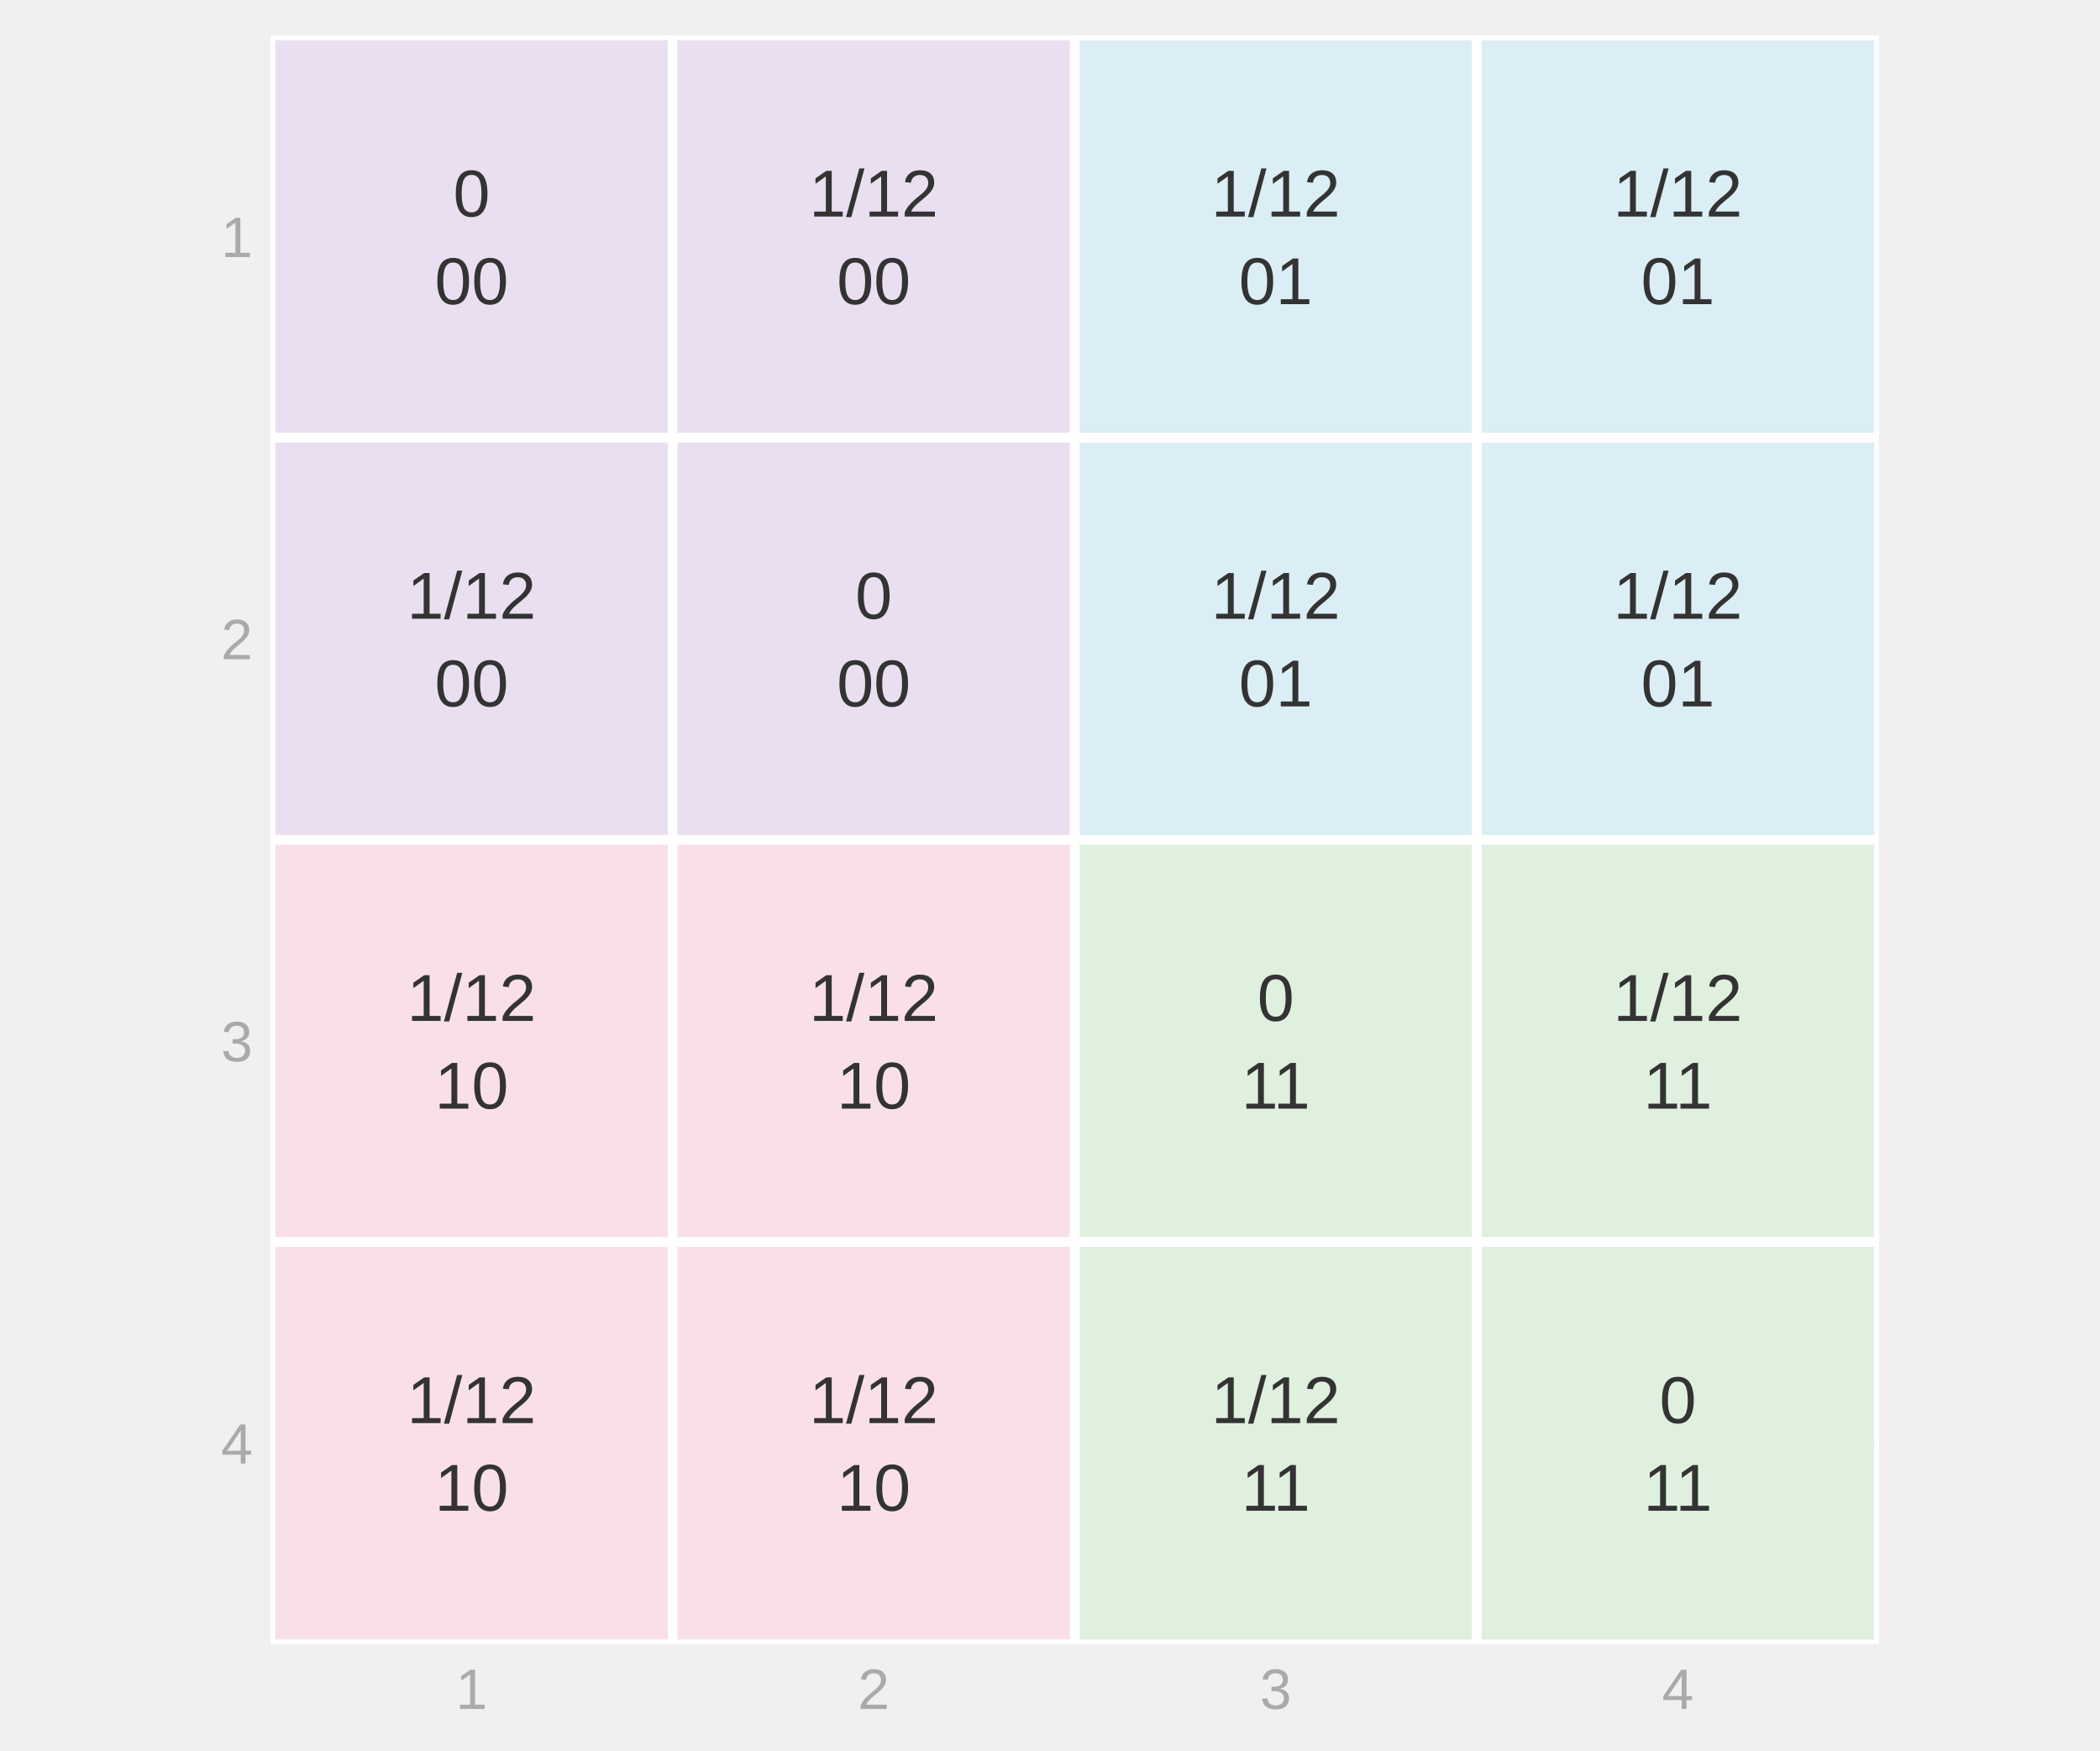
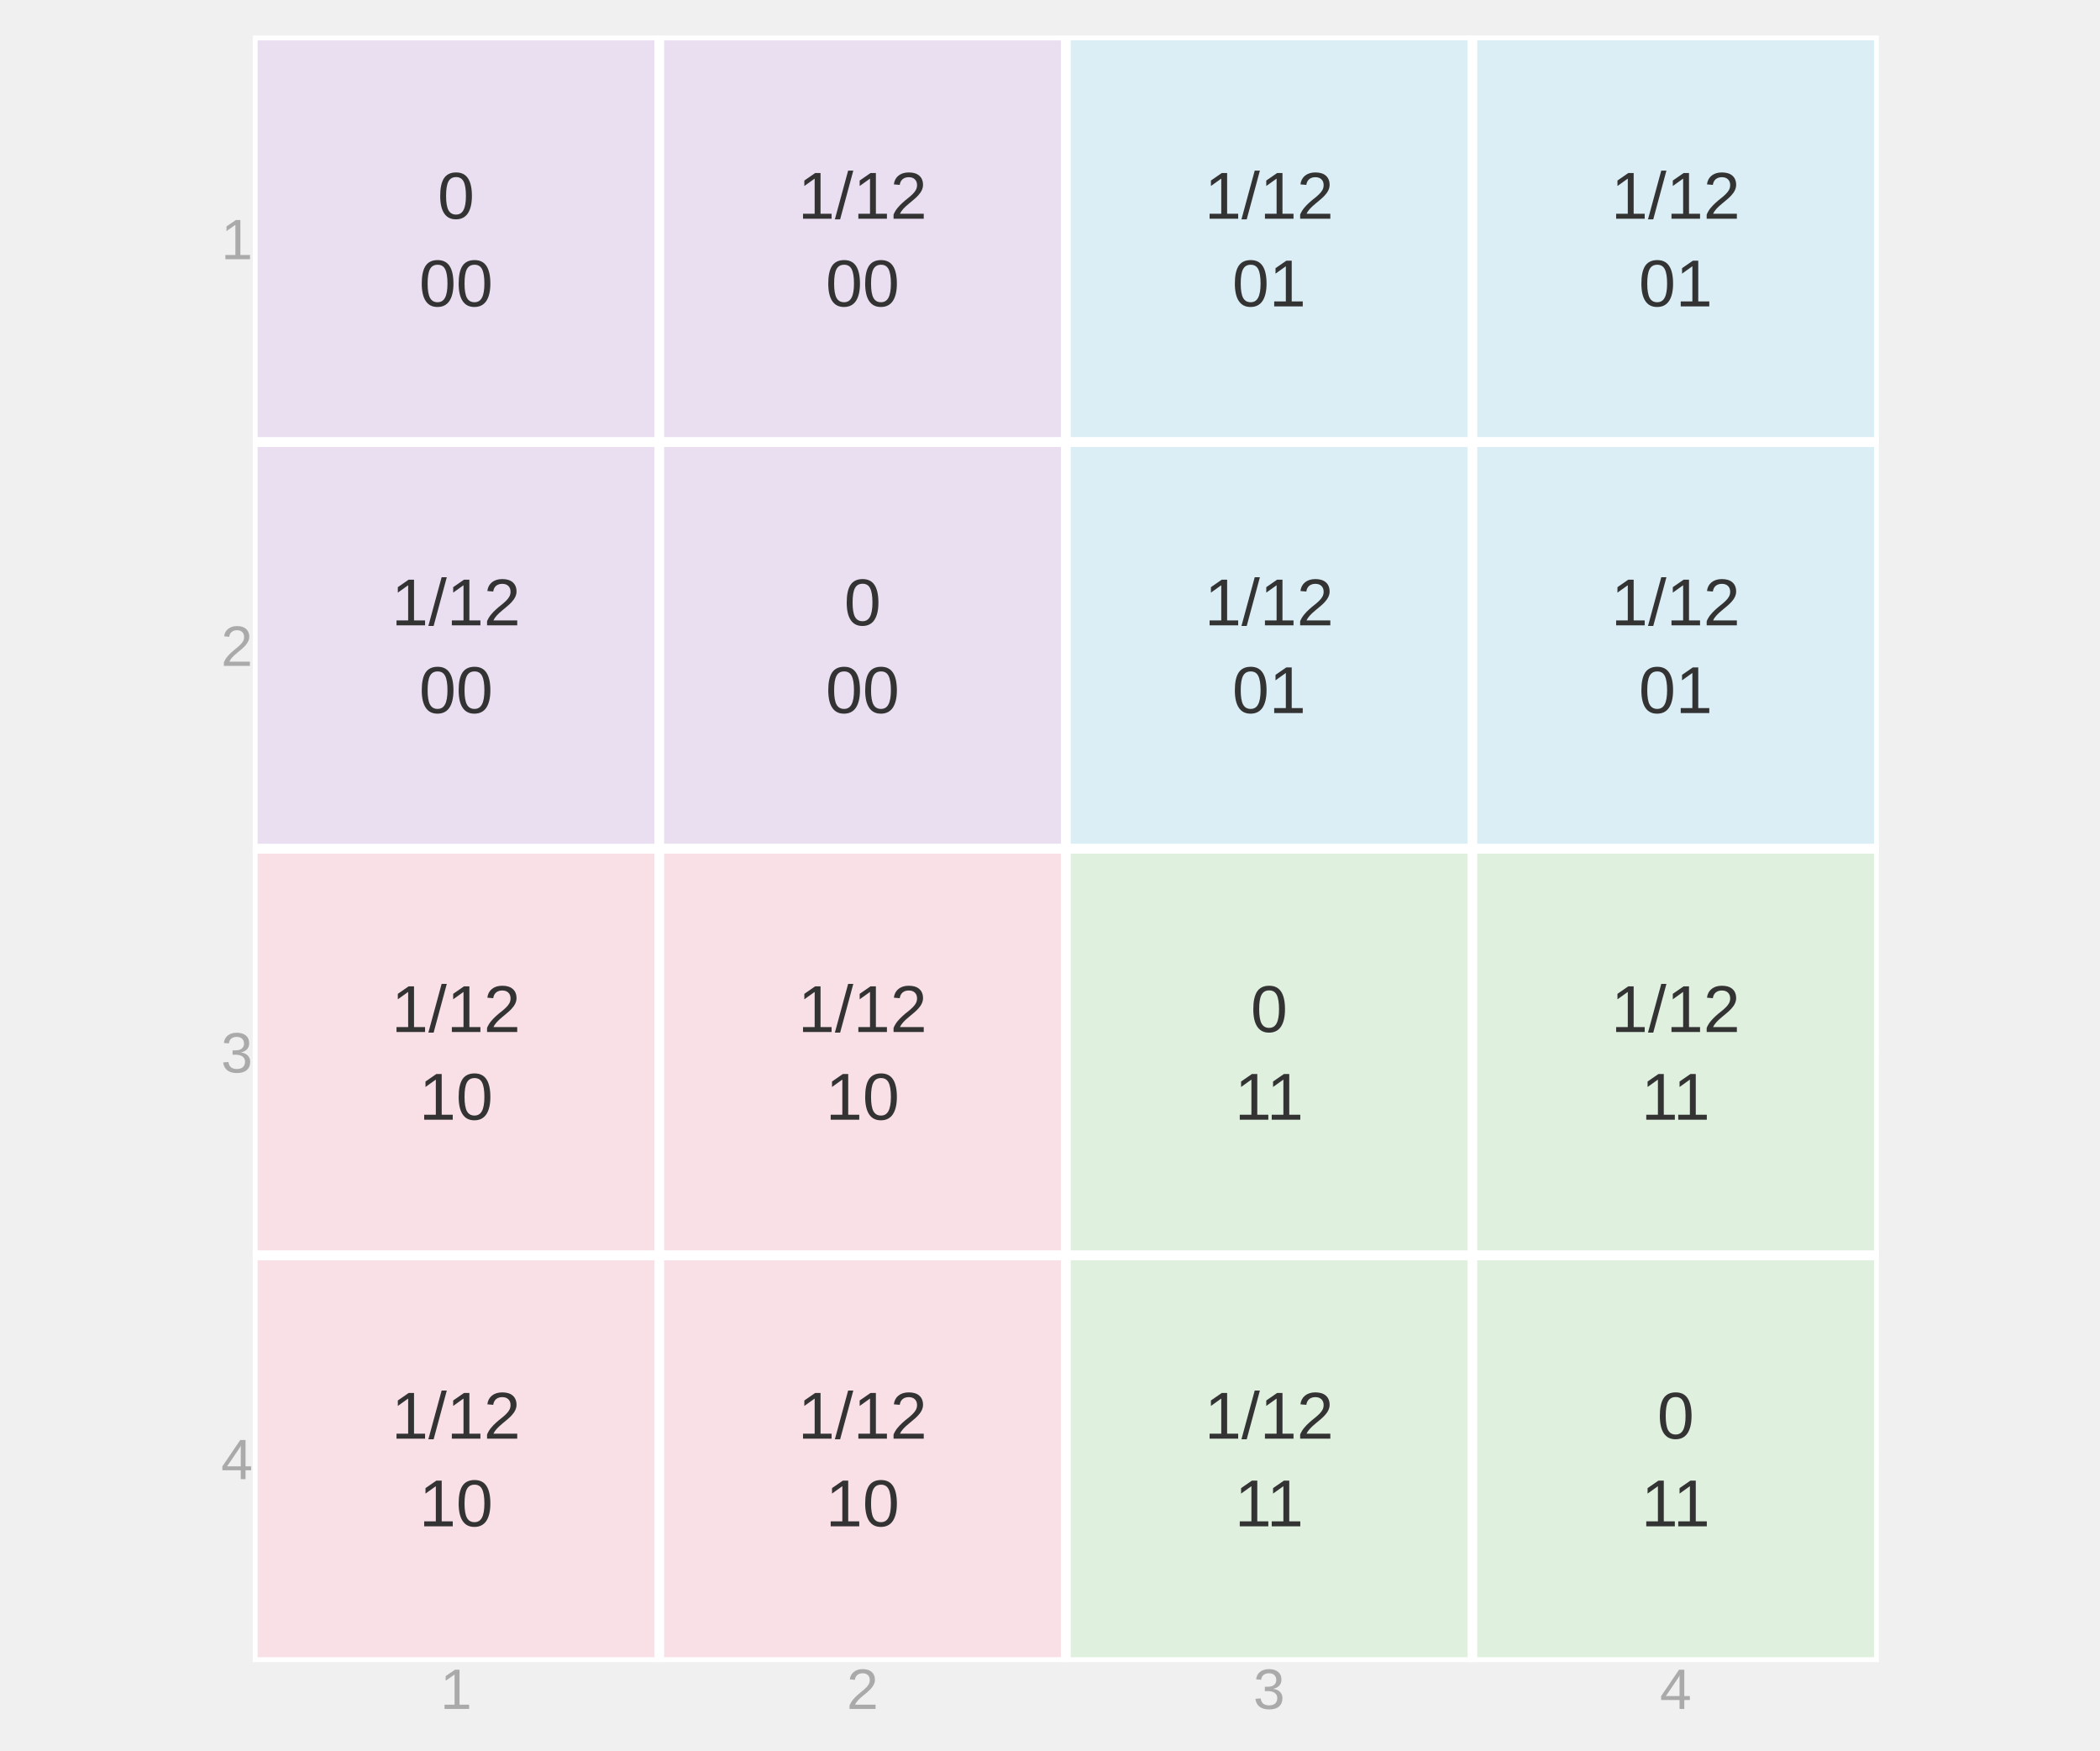
<svg xmlns="http://www.w3.org/2000/svg" width="324.00pt" height="270.00pt" viewBox="0 0 324.00 270.00">
  <g class="svglite">
    <defs>
      <style type="text/css">
    .svglite line, .svglite polyline, .svglite polygon, .svglite path, .svglite rect, .svglite circle {
      fill: none;
      stroke: #000000;
      stroke-linecap: round;
      stroke-linejoin: round;
      stroke-miterlimit: 10.00;
    }
    .svglite text {
      white-space: pre;
    }
    .svglite g.glyphgroup path {
      fill: inherit;
      stroke: none;
    }
  </style>
    </defs>
    <rect width="100%" height="100%" style="stroke: none; fill: none;" />
    <defs>
      <clipPath id="cpMC4wMHwzMjQuMDB8MC4wMHwyNzAuMDA=">
        <rect x="0.00" y="0.00" width="324.00" height="270.00" />
      </clipPath>
    </defs>
    <g clip-path="url(#cpMC4wMHwzMjQuMDB8MC4wMHwyNzAuMDA=)">
</g>
    <defs>
      <clipPath id="cpMjguNjN8Mjk1LjM3fDAuMDB8MjcwLjAw">
        <rect x="28.63" y="0.00" width="266.74" height="270.00" />
      </clipPath>
    </defs>
    <g clip-path="url(#cpMjguNjN8Mjk1LjM3fDAuMDB8MjcwLjAw)">
      <rect x="28.63" y="0.00" width="266.74" height="270.00" style="stroke-width: 1.07; stroke: none;" />
    </g>
    <g clip-path="url(#cpMC4wMHwzMjQuMDB8MC4wMHwyNzAuMDA=)">
</g>
    <defs>
-       <clipPath id="cpNDEuNzR8Mjg5Ljg5fDUuNDh8MjUzLjYz">
-         <rect x="41.74" y="5.48" width="248.15" height="248.15" />
+       <clipPath id="cpMzkuMDB8Mjg5Ljg5fDUuNDh8MjU2LjM3">
+         <rect x="39.00" y="5.48" width="250.89" height="250.89" />
      </clipPath>
    </defs>
-     <g clip-path="url(#cpNDEuNzR8Mjg5Ljg5fDUuNDh8MjUzLjYz)">
-       <rect x="41.74" y="5.48" width="248.15" height="248.15" style="stroke-width: 1.07; stroke: none;" />
-       <polyline points="41.74,5.48 289.89,5.48 " style="stroke-width: 0.53; stroke: #FFFFFF; stroke-linecap: butt;" />
-       <polyline points="41.74,67.52 289.89,67.52 " style="stroke-width: 0.53; stroke: #FFFFFF; stroke-linecap: butt;" />
-       <polyline points="41.74,129.55 289.89,129.55 " style="stroke-width: 0.53; stroke: #FFFFFF; stroke-linecap: butt;" />
-       <polyline points="41.74,191.59 289.89,191.59 " style="stroke-width: 0.53; stroke: #FFFFFF; stroke-linecap: butt;" />
-       <polyline points="41.74,253.63 289.89,253.63 " style="stroke-width: 0.53; stroke: #FFFFFF; stroke-linecap: butt;" />
-       <polyline points="41.74,253.63 41.74,5.48 " style="stroke-width: 0.53; stroke: #FFFFFF; stroke-linecap: butt;" />
-       <polyline points="103.78,253.63 103.78,5.48 " style="stroke-width: 0.53; stroke: #FFFFFF; stroke-linecap: butt;" />
-       <polyline points="165.82,253.63 165.82,5.48 " style="stroke-width: 0.53; stroke: #FFFFFF; stroke-linecap: butt;" />
-       <polyline points="227.85,253.63 227.85,5.48 " style="stroke-width: 0.53; stroke: #FFFFFF; stroke-linecap: butt;" />
-       <polyline points="289.89,253.63 289.89,5.48 " style="stroke-width: 0.53; stroke: #FFFFFF; stroke-linecap: butt;" />
-       <polyline points="41.74,36.50 289.89,36.50 " style="stroke-width: 1.07; stroke: #FFFFFF; stroke-linecap: butt;" />
-       <polyline points="41.74,98.54 289.89,98.54 " style="stroke-width: 1.07; stroke: #FFFFFF; stroke-linecap: butt;" />
-       <polyline points="41.74,160.57 289.89,160.57 " style="stroke-width: 1.07; stroke: #FFFFFF; stroke-linecap: butt;" />
-       <polyline points="41.74,222.61 289.89,222.61 " style="stroke-width: 1.07; stroke: #FFFFFF; stroke-linecap: butt;" />
-       <polyline points="72.76,253.63 72.76,5.48 " style="stroke-width: 1.07; stroke: #FFFFFF; stroke-linecap: butt;" />
-       <polyline points="134.80,253.63 134.80,5.48 " style="stroke-width: 1.07; stroke: #FFFFFF; stroke-linecap: butt;" />
-       <polyline points="196.83,253.63 196.83,5.48 " style="stroke-width: 1.07; stroke: #FFFFFF; stroke-linecap: butt;" />
-       <polyline points="258.87,253.63 258.87,5.48 " style="stroke-width: 1.07; stroke: #FFFFFF; stroke-linecap: butt;" />
-       <rect x="41.74" y="5.48" width="62.04" height="62.04" style="stroke-width: 1.49; stroke: #FFFFFF; stroke-linecap: butt; stroke-linejoin: miter; fill: #EADFF1;" />
-       <rect x="41.74" y="67.52" width="62.04" height="62.04" style="stroke-width: 1.49; stroke: #FFFFFF; stroke-linecap: butt; stroke-linejoin: miter; fill: #EADFF1;" />
-       <rect x="41.74" y="129.55" width="62.04" height="62.04" style="stroke-width: 1.49; stroke: #FFFFFF; stroke-linecap: butt; stroke-linejoin: miter; fill: #F9E0E7;" />
-       <rect x="41.74" y="191.59" width="62.04" height="62.04" style="stroke-width: 1.49; stroke: #FFFFFF; stroke-linecap: butt; stroke-linejoin: miter; fill: #F9E0E7;" />
-       <rect x="103.78" y="5.48" width="62.04" height="62.04" style="stroke-width: 1.49; stroke: #FFFFFF; stroke-linecap: butt; stroke-linejoin: miter; fill: #EADFF1;" />
-       <rect x="103.78" y="67.52" width="62.04" height="62.04" style="stroke-width: 1.49; stroke: #FFFFFF; stroke-linecap: butt; stroke-linejoin: miter; fill: #EADFF1;" />
-       <rect x="103.78" y="129.55" width="62.04" height="62.04" style="stroke-width: 1.49; stroke: #FFFFFF; stroke-linecap: butt; stroke-linejoin: miter; fill: #F9E0E7;" />
-       <rect x="103.78" y="191.59" width="62.04" height="62.04" style="stroke-width: 1.49; stroke: #FFFFFF; stroke-linecap: butt; stroke-linejoin: miter; fill: #F9E0E7;" />
-       <rect x="165.82" y="5.48" width="62.04" height="62.04" style="stroke-width: 1.49; stroke: #FFFFFF; stroke-linecap: butt; stroke-linejoin: miter; fill: #DBEEF5;" />
-       <rect x="165.82" y="67.52" width="62.04" height="62.04" style="stroke-width: 1.49; stroke: #FFFFFF; stroke-linecap: butt; stroke-linejoin: miter; fill: #DBEEF5;" />
-       <rect x="165.82" y="129.55" width="62.04" height="62.04" style="stroke-width: 1.49; stroke: #FFFFFF; stroke-linecap: butt; stroke-linejoin: miter; fill: #DFF0DF;" />
-       <rect x="165.82" y="191.59" width="62.04" height="62.04" style="stroke-width: 1.49; stroke: #FFFFFF; stroke-linecap: butt; stroke-linejoin: miter; fill: #DFF0DF;" />
-       <rect x="227.85" y="5.48" width="62.04" height="62.04" style="stroke-width: 1.49; stroke: #FFFFFF; stroke-linecap: butt; stroke-linejoin: miter; fill: #DBEEF5;" />
-       <rect x="227.85" y="67.52" width="62.04" height="62.04" style="stroke-width: 1.49; stroke: #FFFFFF; stroke-linecap: butt; stroke-linejoin: miter; fill: #DBEEF5;" />
-       <rect x="227.85" y="129.55" width="62.04" height="62.04" style="stroke-width: 1.49; stroke: #FFFFFF; stroke-linecap: butt; stroke-linejoin: miter; fill: #DFF0DF;" />
-       <rect x="227.85" y="191.59" width="62.04" height="62.04" style="stroke-width: 1.49; stroke: #FFFFFF; stroke-linecap: butt; stroke-linejoin: miter; fill: #DFF0DF;" />
-       <text x="72.76" y="33.40" text-anchor="middle" style="font-size: 10.24px;fill: #333333; font-family: &quot;Arial&quot;;" textLength="5.69px" lengthAdjust="spacingAndGlyphs">0</text>
-       <text x="72.76" y="46.92" text-anchor="middle" style="font-size: 10.24px;fill: #333333; font-family: &quot;Arial&quot;;" textLength="11.38px" lengthAdjust="spacingAndGlyphs">00</text>
-       <text x="72.76" y="95.44" text-anchor="middle" style="font-size: 10.24px;fill: #333333; font-family: &quot;Arial&quot;;" textLength="19.91px" lengthAdjust="spacingAndGlyphs">1/12</text>
-       <text x="72.76" y="108.96" text-anchor="middle" style="font-size: 10.24px;fill: #333333; font-family: &quot;Arial&quot;;" textLength="11.38px" lengthAdjust="spacingAndGlyphs">00</text>
-       <text x="72.76" y="157.47" text-anchor="middle" style="font-size: 10.24px;fill: #333333; font-family: &quot;Arial&quot;;" textLength="19.91px" lengthAdjust="spacingAndGlyphs">1/12</text>
-       <text x="72.76" y="171.00" text-anchor="middle" style="font-size: 10.24px;fill: #333333; font-family: &quot;Arial&quot;;" textLength="11.38px" lengthAdjust="spacingAndGlyphs">10</text>
-       <text x="72.76" y="219.51" text-anchor="middle" style="font-size: 10.24px;fill: #333333; font-family: &quot;Arial&quot;;" textLength="19.91px" lengthAdjust="spacingAndGlyphs">1/12</text>
-       <text x="72.76" y="233.03" text-anchor="middle" style="font-size: 10.24px;fill: #333333; font-family: &quot;Arial&quot;;" textLength="11.38px" lengthAdjust="spacingAndGlyphs">10</text>
-       <text x="134.80" y="33.40" text-anchor="middle" style="font-size: 10.24px;fill: #333333; font-family: &quot;Arial&quot;;" textLength="19.91px" lengthAdjust="spacingAndGlyphs">1/12</text>
-       <text x="134.80" y="46.92" text-anchor="middle" style="font-size: 10.24px;fill: #333333; font-family: &quot;Arial&quot;;" textLength="11.38px" lengthAdjust="spacingAndGlyphs">00</text>
-       <text x="134.80" y="95.44" text-anchor="middle" style="font-size: 10.24px;fill: #333333; font-family: &quot;Arial&quot;;" textLength="5.69px" lengthAdjust="spacingAndGlyphs">0</text>
-       <text x="134.80" y="108.96" text-anchor="middle" style="font-size: 10.24px;fill: #333333; font-family: &quot;Arial&quot;;" textLength="11.38px" lengthAdjust="spacingAndGlyphs">00</text>
-       <text x="134.80" y="157.47" text-anchor="middle" style="font-size: 10.24px;fill: #333333; font-family: &quot;Arial&quot;;" textLength="19.91px" lengthAdjust="spacingAndGlyphs">1/12</text>
-       <text x="134.80" y="171.00" text-anchor="middle" style="font-size: 10.24px;fill: #333333; font-family: &quot;Arial&quot;;" textLength="11.38px" lengthAdjust="spacingAndGlyphs">10</text>
-       <text x="134.80" y="219.51" text-anchor="middle" style="font-size: 10.24px;fill: #333333; font-family: &quot;Arial&quot;;" textLength="19.91px" lengthAdjust="spacingAndGlyphs">1/12</text>
-       <text x="134.80" y="233.03" text-anchor="middle" style="font-size: 10.24px;fill: #333333; font-family: &quot;Arial&quot;;" textLength="11.38px" lengthAdjust="spacingAndGlyphs">10</text>
-       <text x="196.83" y="33.40" text-anchor="middle" style="font-size: 10.24px;fill: #333333; font-family: &quot;Arial&quot;;" textLength="19.91px" lengthAdjust="spacingAndGlyphs">1/12</text>
-       <text x="196.83" y="46.92" text-anchor="middle" style="font-size: 10.24px;fill: #333333; font-family: &quot;Arial&quot;;" textLength="11.38px" lengthAdjust="spacingAndGlyphs">01</text>
-       <text x="196.83" y="95.44" text-anchor="middle" style="font-size: 10.24px;fill: #333333; font-family: &quot;Arial&quot;;" textLength="19.91px" lengthAdjust="spacingAndGlyphs">1/12</text>
-       <text x="196.83" y="108.96" text-anchor="middle" style="font-size: 10.24px;fill: #333333; font-family: &quot;Arial&quot;;" textLength="11.38px" lengthAdjust="spacingAndGlyphs">01</text>
-       <text x="196.83" y="157.47" text-anchor="middle" style="font-size: 10.24px;fill: #333333; font-family: &quot;Arial&quot;;" textLength="5.69px" lengthAdjust="spacingAndGlyphs">0</text>
-       <text x="196.83" y="171.00" text-anchor="middle" style="font-size: 10.24px;fill: #333333; font-family: &quot;Arial&quot;;" textLength="10.61px" lengthAdjust="spacingAndGlyphs">11</text>
-       <text x="196.83" y="219.51" text-anchor="middle" style="font-size: 10.24px;fill: #333333; font-family: &quot;Arial&quot;;" textLength="19.91px" lengthAdjust="spacingAndGlyphs">1/12</text>
-       <text x="196.83" y="233.03" text-anchor="middle" style="font-size: 10.24px;fill: #333333; font-family: &quot;Arial&quot;;" textLength="10.61px" lengthAdjust="spacingAndGlyphs">11</text>
-       <text x="258.87" y="33.40" text-anchor="middle" style="font-size: 10.24px;fill: #333333; font-family: &quot;Arial&quot;;" textLength="19.91px" lengthAdjust="spacingAndGlyphs">1/12</text>
-       <text x="258.87" y="46.92" text-anchor="middle" style="font-size: 10.24px;fill: #333333; font-family: &quot;Arial&quot;;" textLength="11.38px" lengthAdjust="spacingAndGlyphs">01</text>
-       <text x="258.87" y="95.44" text-anchor="middle" style="font-size: 10.24px;fill: #333333; font-family: &quot;Arial&quot;;" textLength="19.91px" lengthAdjust="spacingAndGlyphs">1/12</text>
-       <text x="258.87" y="108.96" text-anchor="middle" style="font-size: 10.24px;fill: #333333; font-family: &quot;Arial&quot;;" textLength="11.38px" lengthAdjust="spacingAndGlyphs">01</text>
-       <text x="258.87" y="157.47" text-anchor="middle" style="font-size: 10.24px;fill: #333333; font-family: &quot;Arial&quot;;" textLength="19.91px" lengthAdjust="spacingAndGlyphs">1/12</text>
-       <text x="258.87" y="171.00" text-anchor="middle" style="font-size: 10.24px;fill: #333333; font-family: &quot;Arial&quot;;" textLength="10.61px" lengthAdjust="spacingAndGlyphs">11</text>
-       <text x="258.87" y="219.51" text-anchor="middle" style="font-size: 10.24px;fill: #333333; font-family: &quot;Arial&quot;;" textLength="5.69px" lengthAdjust="spacingAndGlyphs">0</text>
-       <text x="258.87" y="233.03" text-anchor="middle" style="font-size: 10.24px;fill: #333333; font-family: &quot;Arial&quot;;" textLength="10.61px" lengthAdjust="spacingAndGlyphs">11</text>
+     <g clip-path="url(#cpMzkuMDB8Mjg5Ljg5fDUuNDh8MjU2LjM3)">
+       <rect x="39.00" y="5.48" width="250.89" height="250.89" style="stroke-width: 1.07; stroke: none;" />
+       <polyline points="39.00,5.48 289.89,5.48 " style="stroke-width: 0.53; stroke: #FFFFFF; stroke-linecap: butt;" />
+       <polyline points="39.00,68.20 289.89,68.20 " style="stroke-width: 0.53; stroke: #FFFFFF; stroke-linecap: butt;" />
+       <polyline points="39.00,130.92 289.89,130.92 " style="stroke-width: 0.53; stroke: #FFFFFF; stroke-linecap: butt;" />
+       <polyline points="39.00,193.65 289.89,193.65 " style="stroke-width: 0.53; stroke: #FFFFFF; stroke-linecap: butt;" />
+       <polyline points="39.00,256.37 289.89,256.37 " style="stroke-width: 0.53; stroke: #FFFFFF; stroke-linecap: butt;" />
+       <polyline points="39.00,256.37 39.00,5.48 " style="stroke-width: 0.53; stroke: #FFFFFF; stroke-linecap: butt;" />
+       <polyline points="101.72,256.37 101.72,5.48 " style="stroke-width: 0.53; stroke: #FFFFFF; stroke-linecap: butt;" />
+       <polyline points="164.45,256.37 164.45,5.48 " style="stroke-width: 0.53; stroke: #FFFFFF; stroke-linecap: butt;" />
+       <polyline points="227.17,256.37 227.17,5.48 " style="stroke-width: 0.53; stroke: #FFFFFF; stroke-linecap: butt;" />
+       <polyline points="289.89,256.37 289.89,5.48 " style="stroke-width: 0.53; stroke: #FFFFFF; stroke-linecap: butt;" />
+       <polyline points="39.00,36.84 289.89,36.84 " style="stroke-width: 1.07; stroke: #FFFFFF; stroke-linecap: butt;" />
+       <polyline points="39.00,99.56 289.89,99.56 " style="stroke-width: 1.07; stroke: #FFFFFF; stroke-linecap: butt;" />
+       <polyline points="39.00,162.29 289.89,162.29 " style="stroke-width: 1.07; stroke: #FFFFFF; stroke-linecap: butt;" />
+       <polyline points="39.00,225.01 289.89,225.01 " style="stroke-width: 1.07; stroke: #FFFFFF; stroke-linecap: butt;" />
+       <polyline points="70.36,256.37 70.36,5.48 " style="stroke-width: 1.07; stroke: #FFFFFF; stroke-linecap: butt;" />
+       <polyline points="133.08,256.37 133.08,5.48 " style="stroke-width: 1.07; stroke: #FFFFFF; stroke-linecap: butt;" />
+       <polyline points="195.81,256.37 195.81,5.48 " style="stroke-width: 1.07; stroke: #FFFFFF; stroke-linecap: butt;" />
+       <polyline points="258.53,256.37 258.53,5.48 " style="stroke-width: 1.07; stroke: #FFFFFF; stroke-linecap: butt;" />
+       <rect x="39.00" y="5.48" width="62.72" height="62.72" style="stroke-width: 1.49; stroke: #FFFFFF; stroke-linecap: butt; stroke-linejoin: miter; fill: #EADFF1;" />
+       <rect x="39.00" y="68.20" width="62.72" height="62.72" style="stroke-width: 1.49; stroke: #FFFFFF; stroke-linecap: butt; stroke-linejoin: miter; fill: #EADFF1;" />
+       <rect x="39.00" y="130.92" width="62.72" height="62.72" style="stroke-width: 1.49; stroke: #FFFFFF; stroke-linecap: butt; stroke-linejoin: miter; fill: #F9E0E7;" />
+       <rect x="39.00" y="193.65" width="62.72" height="62.72" style="stroke-width: 1.49; stroke: #FFFFFF; stroke-linecap: butt; stroke-linejoin: miter; fill: #F9E0E7;" />
+       <rect x="101.72" y="5.48" width="62.72" height="62.72" style="stroke-width: 1.49; stroke: #FFFFFF; stroke-linecap: butt; stroke-linejoin: miter; fill: #EADFF1;" />
+       <rect x="101.72" y="68.20" width="62.72" height="62.72" style="stroke-width: 1.49; stroke: #FFFFFF; stroke-linecap: butt; stroke-linejoin: miter; fill: #EADFF1;" />
+       <rect x="101.72" y="130.92" width="62.72" height="62.72" style="stroke-width: 1.49; stroke: #FFFFFF; stroke-linecap: butt; stroke-linejoin: miter; fill: #F9E0E7;" />
+       <rect x="101.72" y="193.65" width="62.72" height="62.72" style="stroke-width: 1.49; stroke: #FFFFFF; stroke-linecap: butt; stroke-linejoin: miter; fill: #F9E0E7;" />
+       <rect x="164.45" y="5.48" width="62.72" height="62.72" style="stroke-width: 1.49; stroke: #FFFFFF; stroke-linecap: butt; stroke-linejoin: miter; fill: #DBEEF5;" />
+       <rect x="164.45" y="68.20" width="62.72" height="62.72" style="stroke-width: 1.49; stroke: #FFFFFF; stroke-linecap: butt; stroke-linejoin: miter; fill: #DBEEF5;" />
+       <rect x="164.45" y="130.92" width="62.72" height="62.72" style="stroke-width: 1.49; stroke: #FFFFFF; stroke-linecap: butt; stroke-linejoin: miter; fill: #DFF0DF;" />
+       <rect x="164.45" y="193.65" width="62.72" height="62.72" style="stroke-width: 1.49; stroke: #FFFFFF; stroke-linecap: butt; stroke-linejoin: miter; fill: #DFF0DF;" />
+       <rect x="227.17" y="5.48" width="62.72" height="62.72" style="stroke-width: 1.49; stroke: #FFFFFF; stroke-linecap: butt; stroke-linejoin: miter; fill: #DBEEF5;" />
+       <rect x="227.17" y="68.20" width="62.72" height="62.72" style="stroke-width: 1.49; stroke: #FFFFFF; stroke-linecap: butt; stroke-linejoin: miter; fill: #DBEEF5;" />
+       <rect x="227.17" y="130.92" width="62.72" height="62.72" style="stroke-width: 1.49; stroke: #FFFFFF; stroke-linecap: butt; stroke-linejoin: miter; fill: #DFF0DF;" />
+       <rect x="227.17" y="193.65" width="62.72" height="62.72" style="stroke-width: 1.49; stroke: #FFFFFF; stroke-linecap: butt; stroke-linejoin: miter; fill: #DFF0DF;" />
+       <text x="70.36" y="33.74" text-anchor="middle" style="font-size: 10.24px;fill: #333333; font-family: &quot;Arial&quot;;" textLength="5.69px" lengthAdjust="spacingAndGlyphs">0</text>
+       <text x="70.36" y="47.26" text-anchor="middle" style="font-size: 10.24px;fill: #333333; font-family: &quot;Arial&quot;;" textLength="11.38px" lengthAdjust="spacingAndGlyphs">00</text>
+       <text x="70.36" y="96.46" text-anchor="middle" style="font-size: 10.24px;fill: #333333; font-family: &quot;Arial&quot;;" textLength="19.91px" lengthAdjust="spacingAndGlyphs">1/12</text>
+       <text x="70.36" y="109.99" text-anchor="middle" style="font-size: 10.24px;fill: #333333; font-family: &quot;Arial&quot;;" textLength="11.38px" lengthAdjust="spacingAndGlyphs">00</text>
+       <text x="70.36" y="159.19" text-anchor="middle" style="font-size: 10.24px;fill: #333333; font-family: &quot;Arial&quot;;" textLength="19.91px" lengthAdjust="spacingAndGlyphs">1/12</text>
+       <text x="70.36" y="172.71" text-anchor="middle" style="font-size: 10.24px;fill: #333333; font-family: &quot;Arial&quot;;" textLength="11.38px" lengthAdjust="spacingAndGlyphs">10</text>
+       <text x="70.36" y="221.91" text-anchor="middle" style="font-size: 10.24px;fill: #333333; font-family: &quot;Arial&quot;;" textLength="19.91px" lengthAdjust="spacingAndGlyphs">1/12</text>
+       <text x="70.36" y="235.43" text-anchor="middle" style="font-size: 10.24px;fill: #333333; font-family: &quot;Arial&quot;;" textLength="11.38px" lengthAdjust="spacingAndGlyphs">10</text>
+       <text x="133.08" y="33.74" text-anchor="middle" style="font-size: 10.24px;fill: #333333; font-family: &quot;Arial&quot;;" textLength="19.91px" lengthAdjust="spacingAndGlyphs">1/12</text>
+       <text x="133.08" y="47.26" text-anchor="middle" style="font-size: 10.24px;fill: #333333; font-family: &quot;Arial&quot;;" textLength="11.38px" lengthAdjust="spacingAndGlyphs">00</text>
+       <text x="133.08" y="96.46" text-anchor="middle" style="font-size: 10.24px;fill: #333333; font-family: &quot;Arial&quot;;" textLength="5.69px" lengthAdjust="spacingAndGlyphs">0</text>
+       <text x="133.08" y="109.99" text-anchor="middle" style="font-size: 10.24px;fill: #333333; font-family: &quot;Arial&quot;;" textLength="11.38px" lengthAdjust="spacingAndGlyphs">00</text>
+       <text x="133.08" y="159.19" text-anchor="middle" style="font-size: 10.24px;fill: #333333; font-family: &quot;Arial&quot;;" textLength="19.91px" lengthAdjust="spacingAndGlyphs">1/12</text>
+       <text x="133.08" y="172.71" text-anchor="middle" style="font-size: 10.24px;fill: #333333; font-family: &quot;Arial&quot;;" textLength="11.38px" lengthAdjust="spacingAndGlyphs">10</text>
+       <text x="133.08" y="221.91" text-anchor="middle" style="font-size: 10.24px;fill: #333333; font-family: &quot;Arial&quot;;" textLength="19.91px" lengthAdjust="spacingAndGlyphs">1/12</text>
+       <text x="133.08" y="235.43" text-anchor="middle" style="font-size: 10.24px;fill: #333333; font-family: &quot;Arial&quot;;" textLength="11.38px" lengthAdjust="spacingAndGlyphs">10</text>
+       <text x="195.81" y="33.74" text-anchor="middle" style="font-size: 10.24px;fill: #333333; font-family: &quot;Arial&quot;;" textLength="19.91px" lengthAdjust="spacingAndGlyphs">1/12</text>
+       <text x="195.81" y="47.26" text-anchor="middle" style="font-size: 10.24px;fill: #333333; font-family: &quot;Arial&quot;;" textLength="11.38px" lengthAdjust="spacingAndGlyphs">01</text>
+       <text x="195.81" y="96.46" text-anchor="middle" style="font-size: 10.24px;fill: #333333; font-family: &quot;Arial&quot;;" textLength="19.91px" lengthAdjust="spacingAndGlyphs">1/12</text>
+       <text x="195.81" y="109.99" text-anchor="middle" style="font-size: 10.24px;fill: #333333; font-family: &quot;Arial&quot;;" textLength="11.38px" lengthAdjust="spacingAndGlyphs">01</text>
+       <text x="195.81" y="159.19" text-anchor="middle" style="font-size: 10.24px;fill: #333333; font-family: &quot;Arial&quot;;" textLength="5.69px" lengthAdjust="spacingAndGlyphs">0</text>
+       <text x="195.81" y="172.71" text-anchor="middle" style="font-size: 10.24px;fill: #333333; font-family: &quot;Arial&quot;;" textLength="10.61px" lengthAdjust="spacingAndGlyphs">11</text>
+       <text x="195.81" y="221.91" text-anchor="middle" style="font-size: 10.24px;fill: #333333; font-family: &quot;Arial&quot;;" textLength="19.91px" lengthAdjust="spacingAndGlyphs">1/12</text>
+       <text x="195.81" y="235.43" text-anchor="middle" style="font-size: 10.24px;fill: #333333; font-family: &quot;Arial&quot;;" textLength="10.61px" lengthAdjust="spacingAndGlyphs">11</text>
+       <text x="258.53" y="33.74" text-anchor="middle" style="font-size: 10.24px;fill: #333333; font-family: &quot;Arial&quot;;" textLength="19.91px" lengthAdjust="spacingAndGlyphs">1/12</text>
+       <text x="258.53" y="47.26" text-anchor="middle" style="font-size: 10.24px;fill: #333333; font-family: &quot;Arial&quot;;" textLength="11.38px" lengthAdjust="spacingAndGlyphs">01</text>
+       <text x="258.53" y="96.46" text-anchor="middle" style="font-size: 10.24px;fill: #333333; font-family: &quot;Arial&quot;;" textLength="19.91px" lengthAdjust="spacingAndGlyphs">1/12</text>
+       <text x="258.53" y="109.99" text-anchor="middle" style="font-size: 10.24px;fill: #333333; font-family: &quot;Arial&quot;;" textLength="11.38px" lengthAdjust="spacingAndGlyphs">01</text>
+       <text x="258.53" y="159.19" text-anchor="middle" style="font-size: 10.24px;fill: #333333; font-family: &quot;Arial&quot;;" textLength="19.91px" lengthAdjust="spacingAndGlyphs">1/12</text>
+       <text x="258.53" y="172.71" text-anchor="middle" style="font-size: 10.24px;fill: #333333; font-family: &quot;Arial&quot;;" textLength="10.61px" lengthAdjust="spacingAndGlyphs">11</text>
+       <text x="258.53" y="221.91" text-anchor="middle" style="font-size: 10.24px;fill: #333333; font-family: &quot;Arial&quot;;" textLength="5.69px" lengthAdjust="spacingAndGlyphs">0</text>
+       <text x="258.53" y="235.43" text-anchor="middle" style="font-size: 10.24px;fill: #333333; font-family: &quot;Arial&quot;;" textLength="10.61px" lengthAdjust="spacingAndGlyphs">11</text>
    </g>
    <g clip-path="url(#cpMC4wMHwzMjQuMDB8MC4wMHwyNzAuMDA=)">
-       <text x="36.55" y="39.65" text-anchor="middle" style="font-size: 8.80px;fill: #AAAAAA; font-family: &quot;Arial&quot;;" textLength="4.89px" lengthAdjust="spacingAndGlyphs">1</text>
-       <text x="36.55" y="101.69" text-anchor="middle" style="font-size: 8.80px;fill: #AAAAAA; font-family: &quot;Arial&quot;;" textLength="4.89px" lengthAdjust="spacingAndGlyphs">2</text>
-       <text x="36.55" y="163.72" text-anchor="middle" style="font-size: 8.80px;fill: #AAAAAA; font-family: &quot;Arial&quot;;" textLength="4.89px" lengthAdjust="spacingAndGlyphs">3</text>
-       <text x="36.55" y="225.76" text-anchor="middle" style="font-size: 8.80px;fill: #AAAAAA; font-family: &quot;Arial&quot;;" textLength="4.89px" lengthAdjust="spacingAndGlyphs">4</text>
-       <text x="72.76" y="263.60" text-anchor="middle" style="font-size: 8.80px;fill: #AAAAAA; font-family: &quot;Arial&quot;;" textLength="4.89px" lengthAdjust="spacingAndGlyphs">1</text>
-       <text x="134.80" y="263.60" text-anchor="middle" style="font-size: 8.80px;fill: #AAAAAA; font-family: &quot;Arial&quot;;" textLength="4.89px" lengthAdjust="spacingAndGlyphs">2</text>
-       <text x="196.83" y="263.60" text-anchor="middle" style="font-size: 8.80px;fill: #AAAAAA; font-family: &quot;Arial&quot;;" textLength="4.89px" lengthAdjust="spacingAndGlyphs">3</text>
-       <text x="258.87" y="263.60" text-anchor="middle" style="font-size: 8.80px;fill: #AAAAAA; font-family: &quot;Arial&quot;;" textLength="4.89px" lengthAdjust="spacingAndGlyphs">4</text>
+       <text x="36.55" y="39.99" text-anchor="middle" style="font-size: 8.80px;fill: #AAAAAA; font-family: &quot;Arial&quot;;" textLength="4.89px" lengthAdjust="spacingAndGlyphs">1</text>
+       <text x="36.55" y="102.71" text-anchor="middle" style="font-size: 8.80px;fill: #AAAAAA; font-family: &quot;Arial&quot;;" textLength="4.89px" lengthAdjust="spacingAndGlyphs">2</text>
+       <text x="36.55" y="165.44" text-anchor="middle" style="font-size: 8.80px;fill: #AAAAAA; font-family: &quot;Arial&quot;;" textLength="4.89px" lengthAdjust="spacingAndGlyphs">3</text>
+       <text x="36.55" y="228.16" text-anchor="middle" style="font-size: 8.80px;fill: #AAAAAA; font-family: &quot;Arial&quot;;" textLength="4.89px" lengthAdjust="spacingAndGlyphs">4</text>
+       <text x="70.36" y="263.60" text-anchor="middle" style="font-size: 8.80px;fill: #AAAAAA; font-family: &quot;Arial&quot;;" textLength="4.89px" lengthAdjust="spacingAndGlyphs">1</text>
+       <text x="133.08" y="263.60" text-anchor="middle" style="font-size: 8.80px;fill: #AAAAAA; font-family: &quot;Arial&quot;;" textLength="4.89px" lengthAdjust="spacingAndGlyphs">2</text>
+       <text x="195.81" y="263.60" text-anchor="middle" style="font-size: 8.80px;fill: #AAAAAA; font-family: &quot;Arial&quot;;" textLength="4.89px" lengthAdjust="spacingAndGlyphs">3</text>
+       <text x="258.53" y="263.60" text-anchor="middle" style="font-size: 8.80px;fill: #AAAAAA; font-family: &quot;Arial&quot;;" textLength="4.89px" lengthAdjust="spacingAndGlyphs">4</text>
    </g>
  </g>
</svg>
